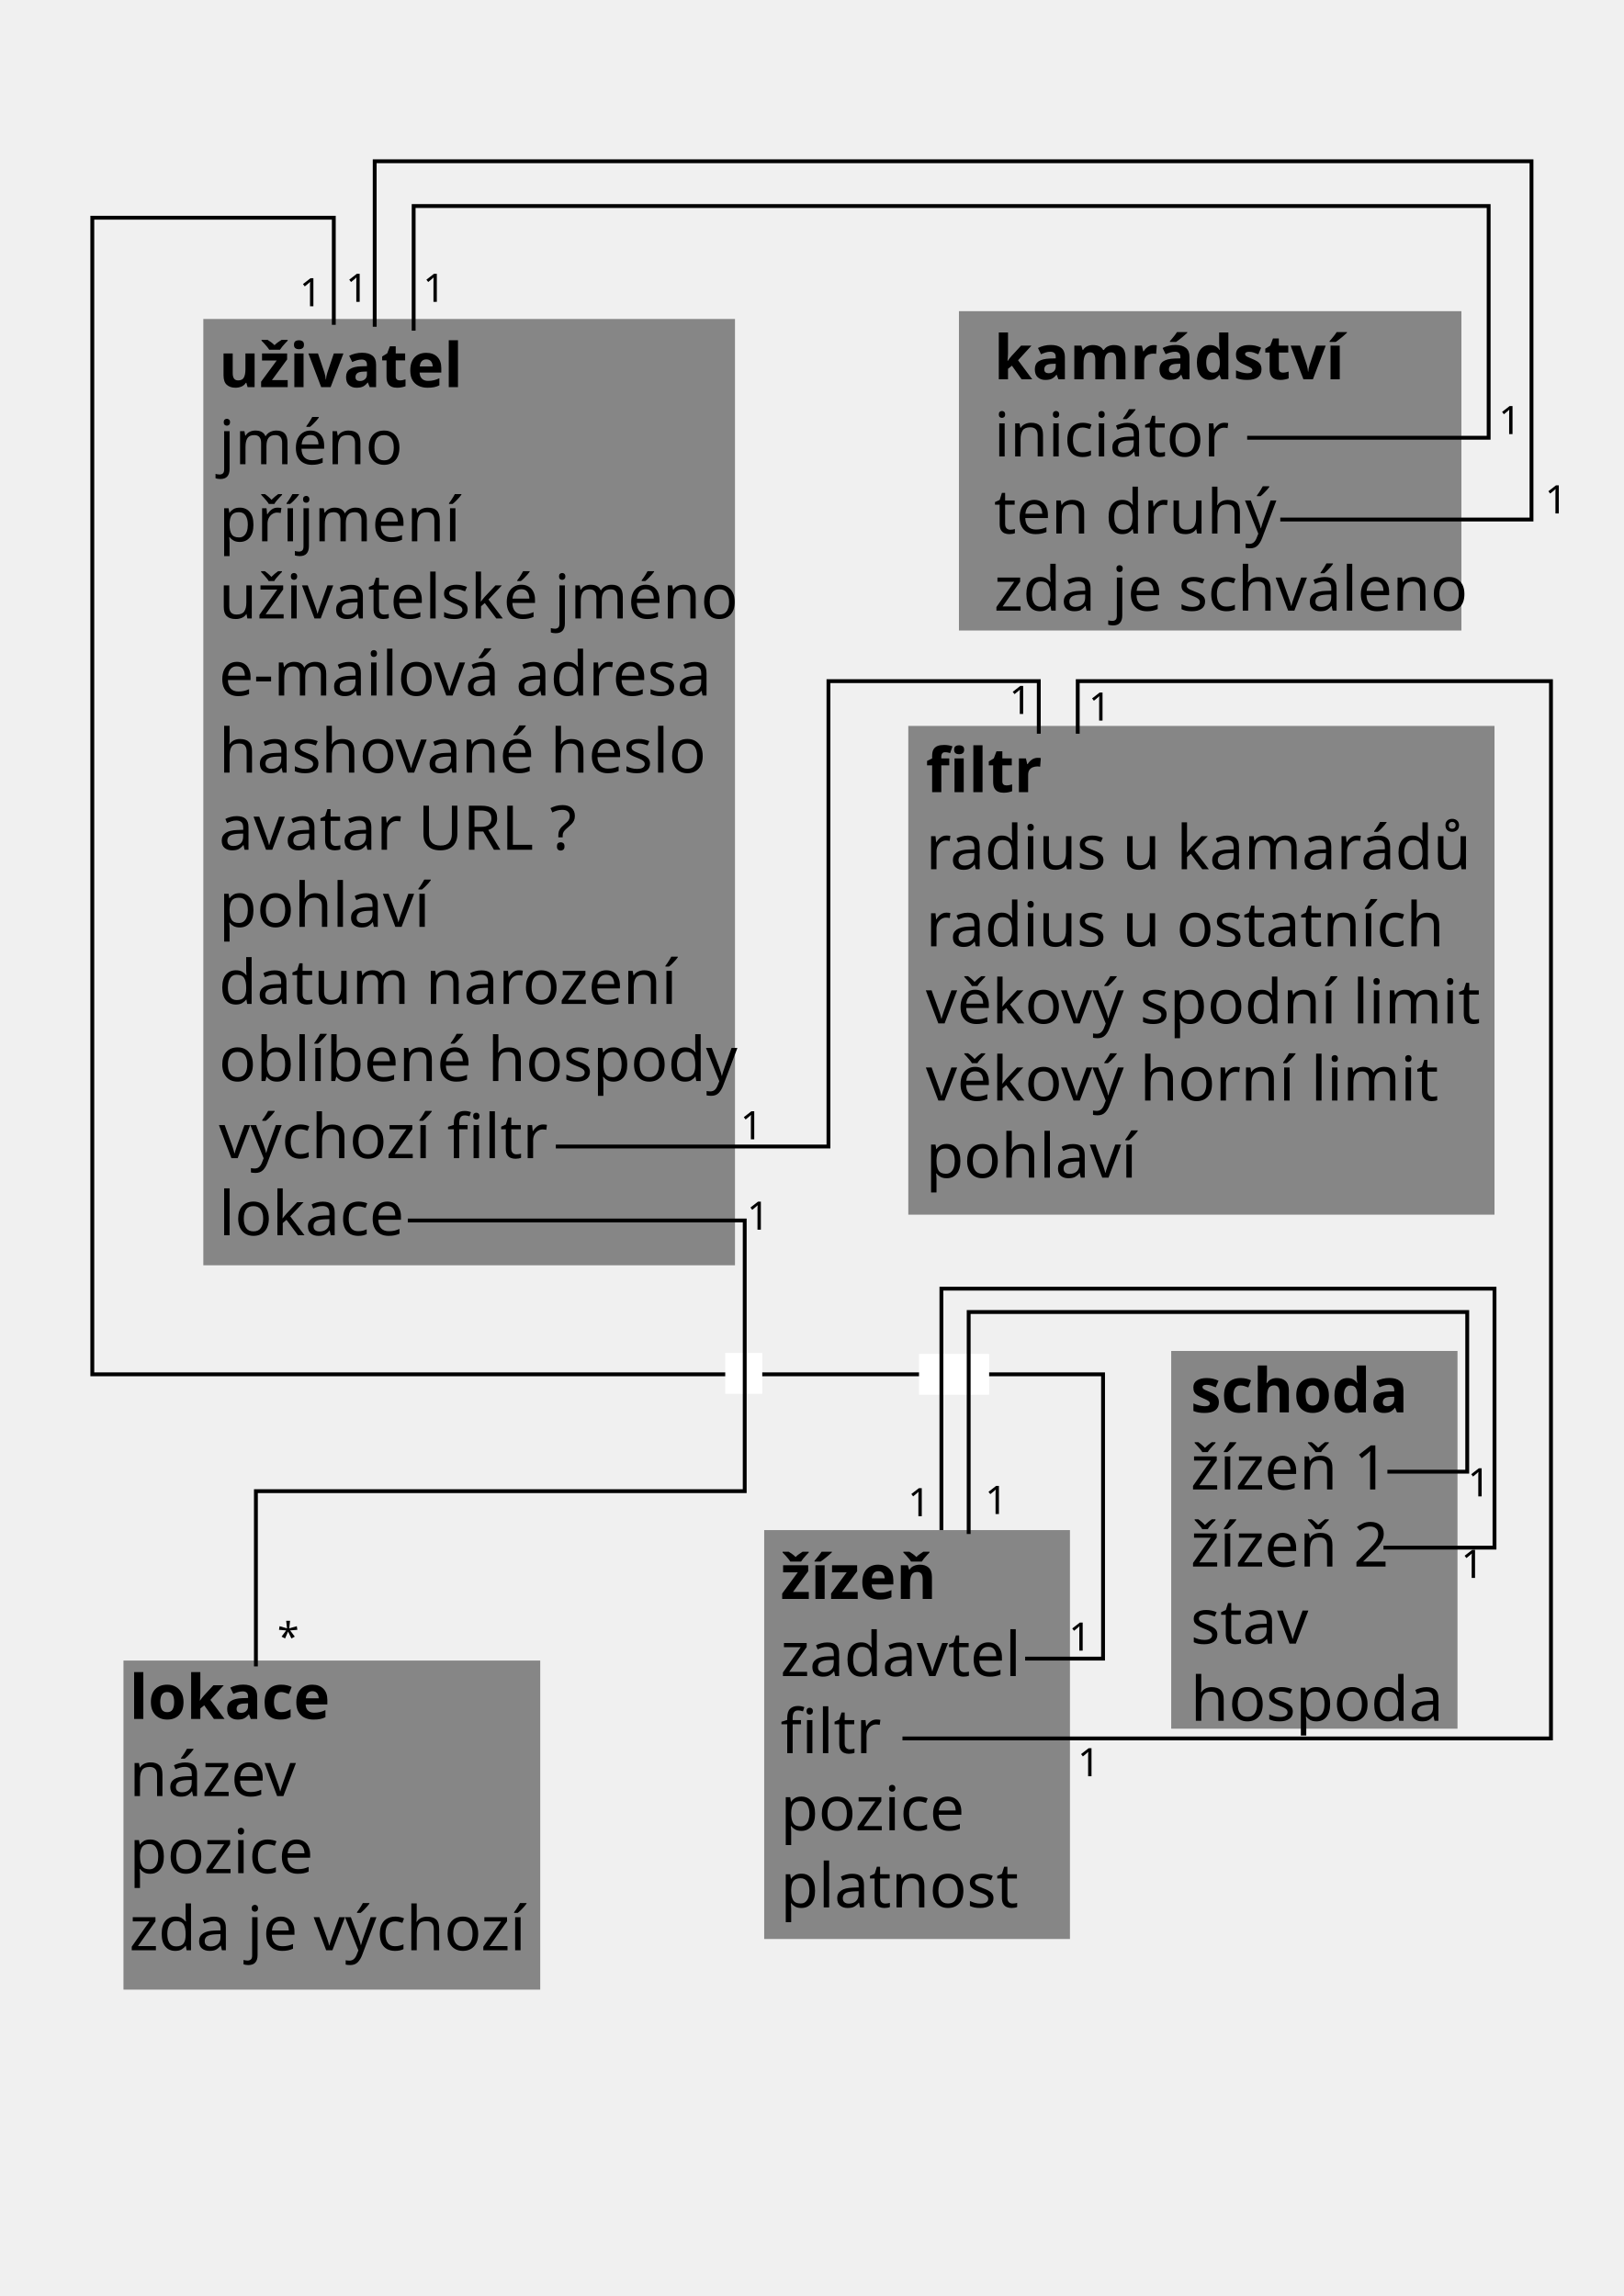
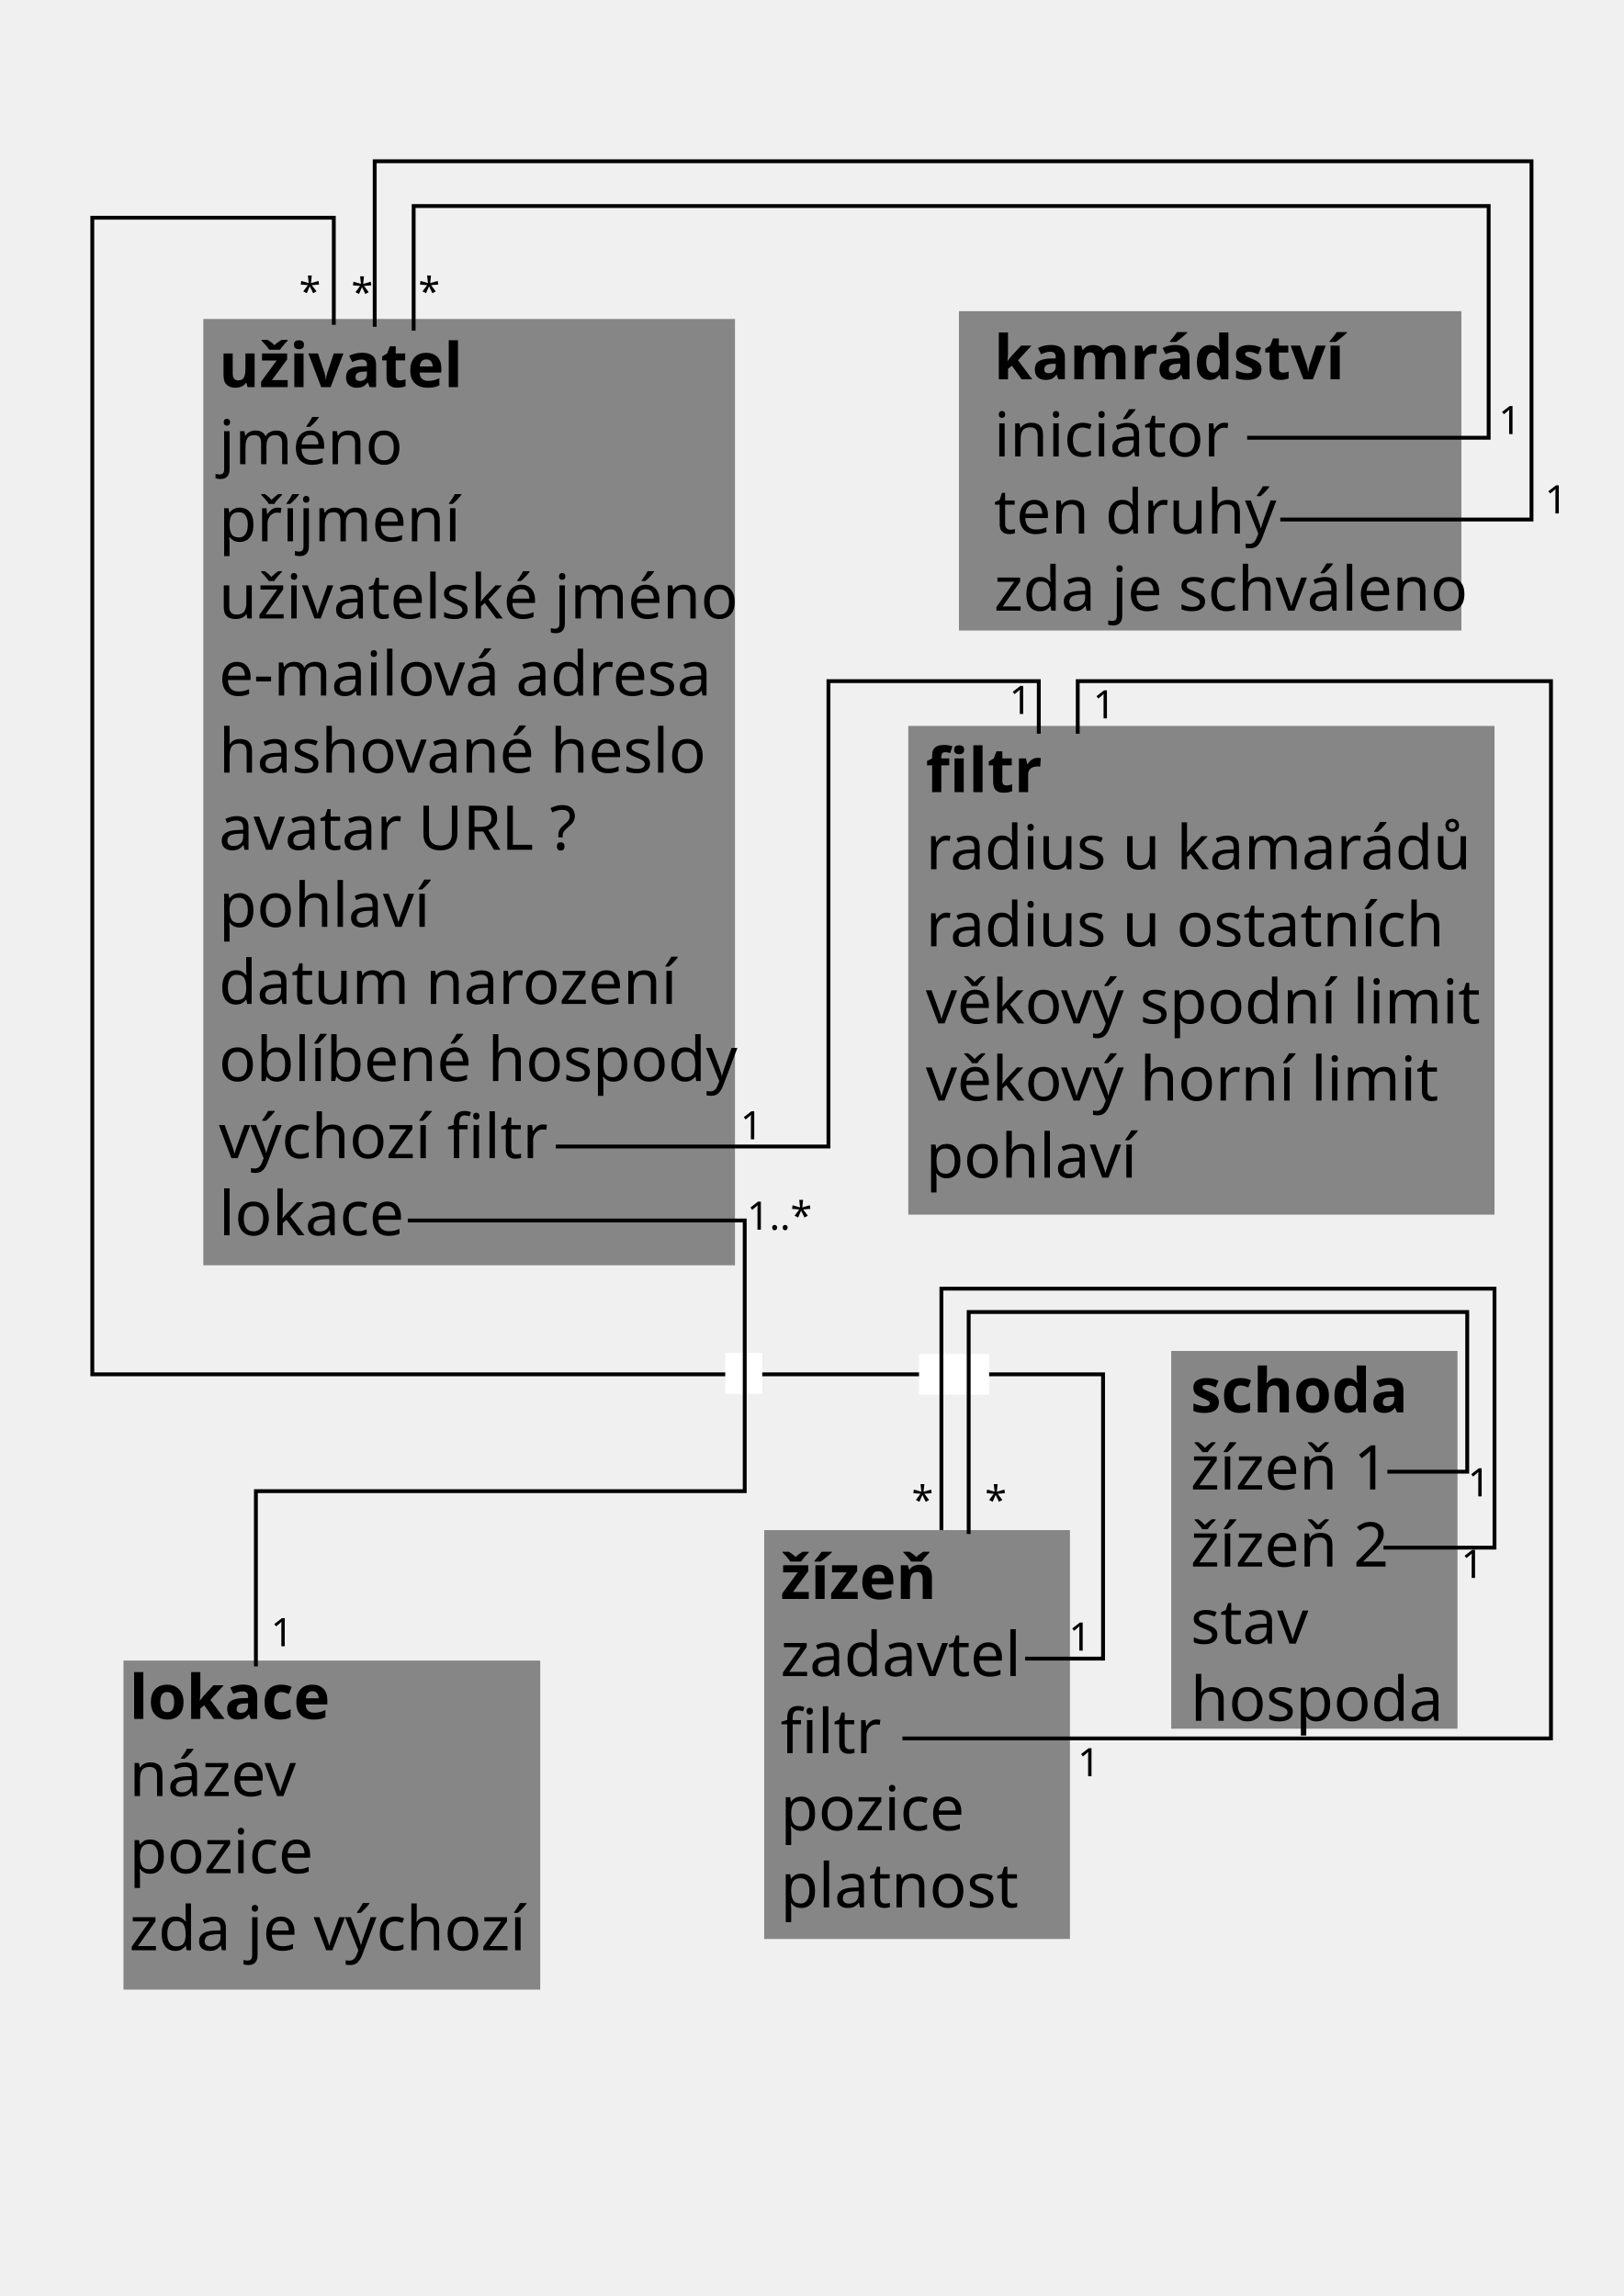
<svg xmlns="http://www.w3.org/2000/svg" width="744.094" height="1052.362" id="svg2" version="1.1">
  <defs id="defs3">
    </defs>
  <g id="layer1">
    <g id="g11518">
      <g id="g11582">
        <rect style="opacity:0.841;fill:#000000;fill-opacity:0.524;fill-rule:nonzero;stroke:none" id="rect10947" width="243.644" height="433.74" x="93.176" y="146.198" />
        <text xml:space="preserve" style="font-size:28.272px;font-style:normal;font-variant:normal;font-weight:normal;font-stretch:normal;line-height:125%;letter-spacing:0px;word-spacing:0px;fill:#000000;fill-opacity:1;stroke:none;font-family:Ubuntu;-inkscape-font-specification:Ubuntu" x="100.315" y="177.434" id="text10139">
          <tspan id="tspan10141" x="100.315" y="177.434" style="font-weight:bold;stroke:none">uživatel</tspan>
          <tspan x="100.315" y="212.774" id="tspan10145">jméno</tspan>
          <tspan x="100.315" y="248.114" id="tspan10147">příjmení</tspan>
          <tspan x="100.315" y="283.454" id="tspan10149">uživatelské jméno</tspan>
          <tspan x="100.315" y="318.794" id="tspan10151">e-mailová adresa</tspan>
          <tspan x="100.315" y="354.134" id="tspan10155">hashované heslo</tspan>
          <tspan x="100.315" y="389.474" id="tspan11107">avatar URL ?</tspan>
          <tspan x="100.315" y="424.814" id="tspan11111">pohlaví</tspan>
          <tspan x="100.315" y="460.154" id="tspan10157">datum narození</tspan>
          <tspan x="100.315" y="495.494" id="tspan10159">oblíbené hospody</tspan>
          <tspan x="100.315" y="530.834" id="tspan10161">výchozí filtr</tspan>
          <tspan x="100.315" y="566.174" id="tspan11163">lokace</tspan>
          <tspan x="100.315" y="601.514" id="tspan10143" />
        </text>
        <rect y="142.628" x="439.453" height="146.365" width="230.257" id="rect11021" style="opacity:0.841;fill:#000000;fill-opacity:0.524;fill-rule:nonzero;stroke:none" />
        <text id="text10949" y="173.864" x="455.518" style="font-size:28.272px;font-style:normal;font-variant:normal;font-weight:normal;font-stretch:normal;line-height:125%;letter-spacing:0px;word-spacing:0px;fill:#000000;fill-opacity:1;stroke:none;font-family:Ubuntu;-inkscape-font-specification:Ubuntu" xml:space="preserve">
          <tspan style="font-weight:bold;stroke:none" y="173.864" x="455.518" id="tspan10951">kamrádství</tspan>
          <tspan id="tspan10969" y="209.204" x="455.518">iniciátor</tspan>
          <tspan y="244.544" x="455.518" id="tspan11017">ten druhý</tspan>
          <tspan y="279.884" x="455.518" id="tspan11019">zda je schváleno</tspan>
          <tspan id="tspan10971" y="315.224" x="455.518" />
        </text>
        <path style="fill:none;stroke:#000000;stroke-width:1.767px;stroke-linecap:butt;stroke-linejoin:miter;stroke-opacity:1" d="m 571.539,200.638 110.666,0 0,-106.204 -492.643,0 0,57.118" id="path11027" />
        <path style="fill:none;stroke:#000000;stroke-width:1.767px;stroke-linecap:butt;stroke-linejoin:miter;stroke-opacity:1" d="m 586.711,238.122 115.128,0 0,-164.214 -530.126,0 0,75.86" id="path11029" />
        <text id="text11031" y="363.068" x="424.281" style="font-size:28.272px;font-style:normal;font-variant:normal;font-weight:normal;font-stretch:normal;line-height:125%;letter-spacing:0px;word-spacing:0px;fill:#000000;fill-opacity:1;stroke:none;font-family:Ubuntu;-inkscape-font-specification:Ubuntu" xml:space="preserve">
          <tspan style="font-weight:bold;stroke:none" y="363.068" x="424.281" id="tspan11033">filtr</tspan>
          <tspan id="tspan11051" y="398.408" x="424.281">radius u kamarádů</tspan>
          <tspan y="433.748" x="424.281" id="tspan11099">radius u ostatních</tspan>
          <tspan y="469.088" x="424.281" id="tspan11101">věkový spodní limit</tspan>
          <tspan y="504.428" x="424.281" id="tspan11103">věkový horní limit</tspan>
          <tspan y="539.768" x="424.281" id="tspan11105">pohlaví</tspan>
          <tspan id="tspan11053" y="575.107" x="424.281" />
        </text>
        <rect y="332.724" x="416.249" height="224.01" width="268.633" id="rect11113" style="opacity:0.841;fill:#000000;fill-opacity:0.524;fill-rule:nonzero;stroke:none" />
        <path style="fill:none;stroke:#000000;stroke-width:1.767px;stroke-linecap:butt;stroke-linejoin:miter;stroke-opacity:1" d="m 254.712,525.497 124.946,0 0,-213.3 96.387,0 0,24.097" id="path11115" />
        <text id="text11031-3" y="732.876" x="357.686" style="font-size:28.272px;font-style:normal;font-variant:normal;font-weight:normal;font-stretch:normal;line-height:125%;letter-spacing:0px;word-spacing:0px;fill:#000000;fill-opacity:1;stroke:none;font-family:Ubuntu;-inkscape-font-specification:Ubuntu" xml:space="preserve">
          <tspan style="font-weight:bold;stroke:none" y="732.876" x="357.686" id="tspan11033-6">žízeň</tspan>
          <tspan id="tspan11051-1" y="768.216" x="357.686">zadavtel</tspan>
          <tspan y="803.556" x="357.686" id="tspan11099-2">filtr</tspan>
          <tspan y="838.896" x="357.686" id="tspan11105-2">pozice</tspan>
          <tspan y="874.236" x="357.686" id="tspan11161">platnost</tspan>
          <tspan id="tspan11053-5" y="909.576" x="357.686" />
        </text>
        <rect style="opacity:0.841;fill:#000000;fill-opacity:0.524;fill-rule:nonzero;stroke:none" id="rect11165" width="140.118" height="187.418" x="350.207" y="701.313" />
        <path style="fill:none;stroke:#000000;stroke-width:1.767px;stroke-linecap:butt;stroke-linejoin:miter;stroke-opacity:1" d="m 469.797,760.216 35.699,0 0,-130.3 -463.191,0 0,-530.126 110.666,0 0,49.086" id="path11167" />
        <rect y="619.206" x="536.732" height="173.139" width="131.193" id="rect11359" style="opacity:0.841;fill:#000000;fill-opacity:0.524;fill-rule:nonzero;stroke:none" />
        <path style="fill:none;stroke:#000000;stroke-width:1.767px;stroke-linecap:butt;stroke-linejoin:miter;stroke-opacity:1" d="m 413.572,796.808 297.192,0 0,-484.611 -216.87,0 0,24.097" id="path11169" />
        <text id="text11190" y="787.878" x="59.262" style="font-size:28.272px;font-style:normal;font-variant:normal;font-weight:normal;font-stretch:normal;line-height:125%;letter-spacing:0px;word-spacing:0px;fill:#000000;fill-opacity:1;stroke:none;font-family:Ubuntu;-inkscape-font-specification:Ubuntu" xml:space="preserve">
          <tspan style="font-weight:bold;stroke:none" y="787.878" x="59.262" id="tspan11192">lokace</tspan>
          <tspan id="tspan11216" y="823.218" x="59.262">název</tspan>
          <tspan y="858.558" x="59.262" id="tspan11295">pozice</tspan>
          <tspan y="893.898" x="59.262" id="tspan11297">zda je výchozí</tspan>
        </text>
        <rect y="761.109" x="56.584" height="150.827" width="190.988" id="rect11299" style="opacity:0.841;fill:#000000;fill-opacity:0.524;fill-rule:nonzero;stroke:none" />
        <rect style="fill:#ffffff;fill-opacity:1;fill-rule:nonzero;stroke:none" id="rect11303" width="16.957" height="18.742" x="332.357" y="620.099" />
        <path style="fill:none;stroke:#000000;stroke-width:1.767px;stroke-linecap:butt;stroke-linejoin:miter;stroke-opacity:1" d="m 186.885,559.411 154.397,0 0,124.053 -224.01,0 0,80.322" id="path11301" />
        <text id="text11031-3-0" y="647.345" x="545.613" style="font-size:28.272px;font-style:normal;font-variant:normal;font-weight:normal;font-stretch:normal;line-height:125%;letter-spacing:0px;word-spacing:0px;fill:#000000;fill-opacity:1;stroke:none;font-family:Ubuntu;-inkscape-font-specification:Ubuntu" xml:space="preserve">
          <tspan style="font-weight:bold;stroke:none" y="647.345" x="545.613" id="tspan11033-6-3">schoda</tspan>
          <tspan id="tspan11053-5-3" y="682.685" x="545.613">žízeň 1</tspan>
          <tspan y="718.025" x="545.613" id="tspan11355">žízeň 2</tspan>
          <tspan y="753.365" x="545.613" id="tspan11357">stav</tspan>
          <tspan y="788.705" x="545.613" id="tspan11390">hospoda</tspan>
        </text>
        <rect style="fill:#ffffff;fill-opacity:1;fill-rule:nonzero;stroke:none" id="rect11303-2" width="32.129" height="18.742" x="421.158" y="620.545" />
        <path style="fill:none;stroke:#000000;stroke-width:1.767px;stroke-linecap:butt;stroke-linejoin:miter;stroke-opacity:1" d="m 635.797,674.539 36.591,0 0,-73.182 -228.472,0 0,101.741" id="path11361" />
        <path style="fill:none;stroke:#000000;stroke-width:1.767px;stroke-linecap:butt;stroke-linejoin:miter;stroke-opacity:1" d="m 634.012,709.346 50.871,0 0,-118.698 -253.461,0 0,110.666" id="path11363" />
      </g>
      <text xml:space="preserve" style="font-size:18px;font-style:normal;font-variant:normal;font-weight:normal;font-stretch:normal;line-height:125%;letter-spacing:0px;word-spacing:0px;fill:#000000;fill-opacity:1;stroke:none;font-family:Ubuntu;-inkscape-font-specification:Ubuntu" x="489.771" y="756.564" id="text10202-3">
        <tspan id="tspan10204-2" x="489.771" y="756.564">1</tspan>
      </text>
-       <text xml:space="preserve" style="font-size:18px;font-style:normal;font-variant:normal;font-weight:normal;font-stretch:normal;line-height:125%;letter-spacing:0px;word-spacing:0px;fill:#000000;fill-opacity:1;stroke:none;font-family:Ubuntu;-inkscape-font-specification:Ubuntu" x="137.227" y="140.371" id="text10202-4">
-         <tspan id="tspan10204-6" x="137.227" y="140.371">1</tspan>
-       </text>
-       <text xml:space="preserve" style="font-size:18px;font-style:normal;font-variant:normal;font-weight:normal;font-stretch:normal;line-height:125%;letter-spacing:0px;word-spacing:0px;fill:#000000;fill-opacity:1;stroke:none;font-family:Ubuntu;-inkscape-font-specification:Ubuntu" x="158.441" y="138.35" id="text10202-1">
-         <tspan id="tspan10204-67" x="158.441" y="138.35">1</tspan>
-       </text>
-       <text xml:space="preserve" style="font-size:18px;font-style:normal;font-variant:normal;font-weight:normal;font-stretch:normal;line-height:125%;letter-spacing:0px;word-spacing:0px;fill:#000000;fill-opacity:1;stroke:none;font-family:Ubuntu;-inkscape-font-specification:Ubuntu" x="193.796" y="138.35" id="text10202-7">
-         <tspan id="tspan10204-28" x="193.796" y="138.35">1</tspan>
-       </text>
      <text xml:space="preserve" style="font-size:18px;font-style:normal;font-variant:normal;font-weight:normal;font-stretch:normal;line-height:125%;letter-spacing:0px;word-spacing:0px;fill:#000000;fill-opacity:1;stroke:none;font-family:Ubuntu;-inkscape-font-specification:Ubuntu" x="686.75" y="198.959" id="text10202-9">
        <tspan id="tspan10204-3" x="686.75" y="198.959">1</tspan>
      </text>
      <text xml:space="preserve" style="font-size:18px;font-style:normal;font-variant:normal;font-weight:normal;font-stretch:normal;line-height:125%;letter-spacing:0px;word-spacing:0px;fill:#000000;fill-opacity:1;stroke:none;font-family:Ubuntu;-inkscape-font-specification:Ubuntu" x="707.964" y="235.325" id="text10202-5">
        <tspan id="tspan10204-7" x="707.964" y="235.325">1</tspan>
      </text>
      <text xml:space="preserve" style="font-size:18px;font-style:normal;font-variant:normal;font-weight:normal;font-stretch:normal;line-height:125%;letter-spacing:0px;word-spacing:0px;fill:#000000;fill-opacity:1;stroke:none;font-family:Ubuntu;-inkscape-font-specification:Ubuntu" x="339.258" y="522.208" id="text10202-6">
        <tspan id="tspan10204-1" x="339.258" y="522.208">1</tspan>
      </text>
      <text xml:space="preserve" style="font-size:18px;font-style:normal;font-variant:normal;font-weight:normal;font-stretch:normal;line-height:125%;letter-spacing:0px;word-spacing:0px;fill:#000000;fill-opacity:1;stroke:none;font-family:Ubuntu;-inkscape-font-specification:Ubuntu" x="462.496" y="327.249" id="text10202-66">
        <tspan id="tspan10204-4" x="462.496" y="327.249">1</tspan>
      </text>
-       <text xml:space="preserve" style="font-size:18px;font-style:normal;font-variant:normal;font-weight:normal;font-stretch:normal;line-height:125%;letter-spacing:0px;word-spacing:0px;fill:#000000;fill-opacity:1;stroke:none;font-family:Ubuntu;-inkscape-font-specification:Ubuntu" x="498.862" y="330.279" id="text10202-0">
-         <tspan id="tspan10204-72" x="498.862" y="330.279">1</tspan>
-       </text>
      <text xml:space="preserve" style="font-size:18px;font-style:normal;font-variant:normal;font-weight:normal;font-stretch:normal;line-height:125%;letter-spacing:0px;word-spacing:0px;fill:#000000;fill-opacity:1;stroke:none;font-family:Ubuntu;-inkscape-font-specification:Ubuntu" x="493.811" y="814.142" id="text10202-53">
        <tspan id="tspan10204-69" x="493.811" y="814.142">1</tspan>
      </text>
      <text xml:space="preserve" style="font-size:18px;font-style:normal;font-variant:normal;font-weight:normal;font-stretch:normal;line-height:125%;letter-spacing:0px;word-spacing:0px;fill:#000000;fill-opacity:1;stroke:none;font-family:Ubuntu;-inkscape-font-specification:Ubuntu" x="669.578" y="723.229" id="text10202-8">
        <tspan id="tspan10204-5" x="669.578" y="723.229">1</tspan>
      </text>
      <text xml:space="preserve" style="font-size:18px;font-style:normal;font-variant:normal;font-weight:normal;font-stretch:normal;line-height:125%;letter-spacing:0px;word-spacing:0px;fill:#000000;fill-opacity:1;stroke:none;font-family:Ubuntu;-inkscape-font-specification:Ubuntu" x="672.608" y="685.853" id="text10202-48">
        <tspan id="tspan10204-29" x="672.608" y="685.853">1</tspan>
      </text>
-       <text xml:space="preserve" style="font-size:18px;font-style:normal;font-variant:normal;font-weight:normal;font-stretch:normal;line-height:125%;letter-spacing:0px;word-spacing:0px;fill:#000000;fill-opacity:1;stroke:none;font-family:Ubuntu;-inkscape-font-specification:Ubuntu" x="416.029" y="694.944" id="text10202-62">
-         <tspan id="tspan10204-0" x="416.029" y="694.944">1</tspan>
-       </text>
      <text xml:space="preserve" style="font-size:18px;font-style:normal;font-variant:normal;font-weight:normal;font-stretch:normal;line-height:125%;letter-spacing:0px;word-spacing:0px;fill:#000000;fill-opacity:1;stroke:none;font-family:Ubuntu;-inkscape-font-specification:Ubuntu" x="451.385" y="693.934" id="text10202-81">
-         <tspan id="tspan10204-9" x="451.385" y="693.934">1</tspan>
+         <tspan id="tspan10204-9" x="451.385" y="693.934">*</tspan>
      </text>
      <text xml:space="preserve" style="font-size:18px;font-style:normal;font-variant:normal;font-weight:normal;font-stretch:normal;line-height:125%;letter-spacing:0px;word-spacing:0px;fill:#000000;fill-opacity:1;stroke:none;font-family:Ubuntu;-inkscape-font-specification:Ubuntu" x="342.288" y="563.624" id="text10202-73">
-         <tspan id="tspan10204-8" x="342.288" y="563.624">1</tspan>
+         <tspan id="tspan10204-8" x="342.288" y="563.624">1..*</tspan>
      </text>
-       <text xml:space="preserve" style="font-size:18px;font-style:normal;font-variant:normal;font-weight:normal;font-stretch:normal;line-height:125%;letter-spacing:0px;word-spacing:0px;fill:#000000;fill-opacity:1;stroke:none;font-family:Ubuntu;-inkscape-font-specification:Ubuntu" x="127.126" y="756.564" id="text10202-78">
-         <tspan id="tspan10204-36" x="127.126" y="756.564">*</tspan>
+       <text id="text10234" y="693.934" x="417.813" style="font-size:18px;font-style:normal;font-variant:normal;font-weight:normal;font-stretch:normal;line-height:125%;letter-spacing:0px;word-spacing:0px;fill:#000000;fill-opacity:1;stroke:none;font-family:Ubuntu;-inkscape-font-specification:Ubuntu" xml:space="preserve">
+         <tspan y="693.934" x="417.813" id="tspan10236">*</tspan>
+       </text>
+       <text id="text10234-7" y="139.97" x="137.073" style="font-size:18px;font-style:normal;font-variant:normal;font-weight:normal;font-stretch:normal;line-height:125%;letter-spacing:0px;word-spacing:0px;fill:#000000;fill-opacity:1;stroke:none;font-family:Ubuntu;-inkscape-font-specification:Ubuntu" xml:space="preserve">
+         <tspan y="139.97" x="137.073" id="tspan10236-5">*</tspan>
+       </text>
+       <text id="text10234-5" y="140.327" x="161.001" style="font-size:18px;font-style:normal;font-variant:normal;font-weight:normal;font-stretch:normal;line-height:125%;letter-spacing:0px;word-spacing:0px;fill:#000000;fill-opacity:1;stroke:none;font-family:Ubuntu;-inkscape-font-specification:Ubuntu" xml:space="preserve">
+         <tspan y="140.327" x="161.001" id="tspan10236-1">*</tspan>
+       </text>
+       <text id="text10234-0" y="139.97" x="191.715" style="font-size:18px;font-style:normal;font-variant:normal;font-weight:normal;font-stretch:normal;line-height:125%;letter-spacing:0px;word-spacing:0px;fill:#000000;fill-opacity:1;stroke:none;font-family:Ubuntu;-inkscape-font-specification:Ubuntu" xml:space="preserve">
+         <tspan y="139.97" x="191.715" id="tspan10236-6">*</tspan>
+       </text>
+       <text xml:space="preserve" style="font-size:18px;font-style:normal;font-variant:normal;font-weight:normal;font-stretch:normal;line-height:125%;letter-spacing:0px;word-spacing:0px;fill:#000000;fill-opacity:1;stroke:none;font-family:Ubuntu;-inkscape-font-specification:Ubuntu" x="124.095" y="754.543" id="text10202-53-3">
+         <tspan id="tspan10204-69-3" x="124.095" y="754.543">1</tspan>
+       </text>
+       <text xml:space="preserve" style="font-size:18px;font-style:normal;font-variant:normal;font-weight:normal;font-stretch:normal;line-height:125%;letter-spacing:0px;word-spacing:0px;fill:#000000;fill-opacity:1;stroke:none;font-family:Ubuntu;-inkscape-font-specification:Ubuntu" x="500.882" y="329.269" id="text10202-66-0">
+         <tspan id="tspan10204-4-6" x="500.882" y="329.269">1</tspan>
      </text>
    </g>
  </g>
</svg>
